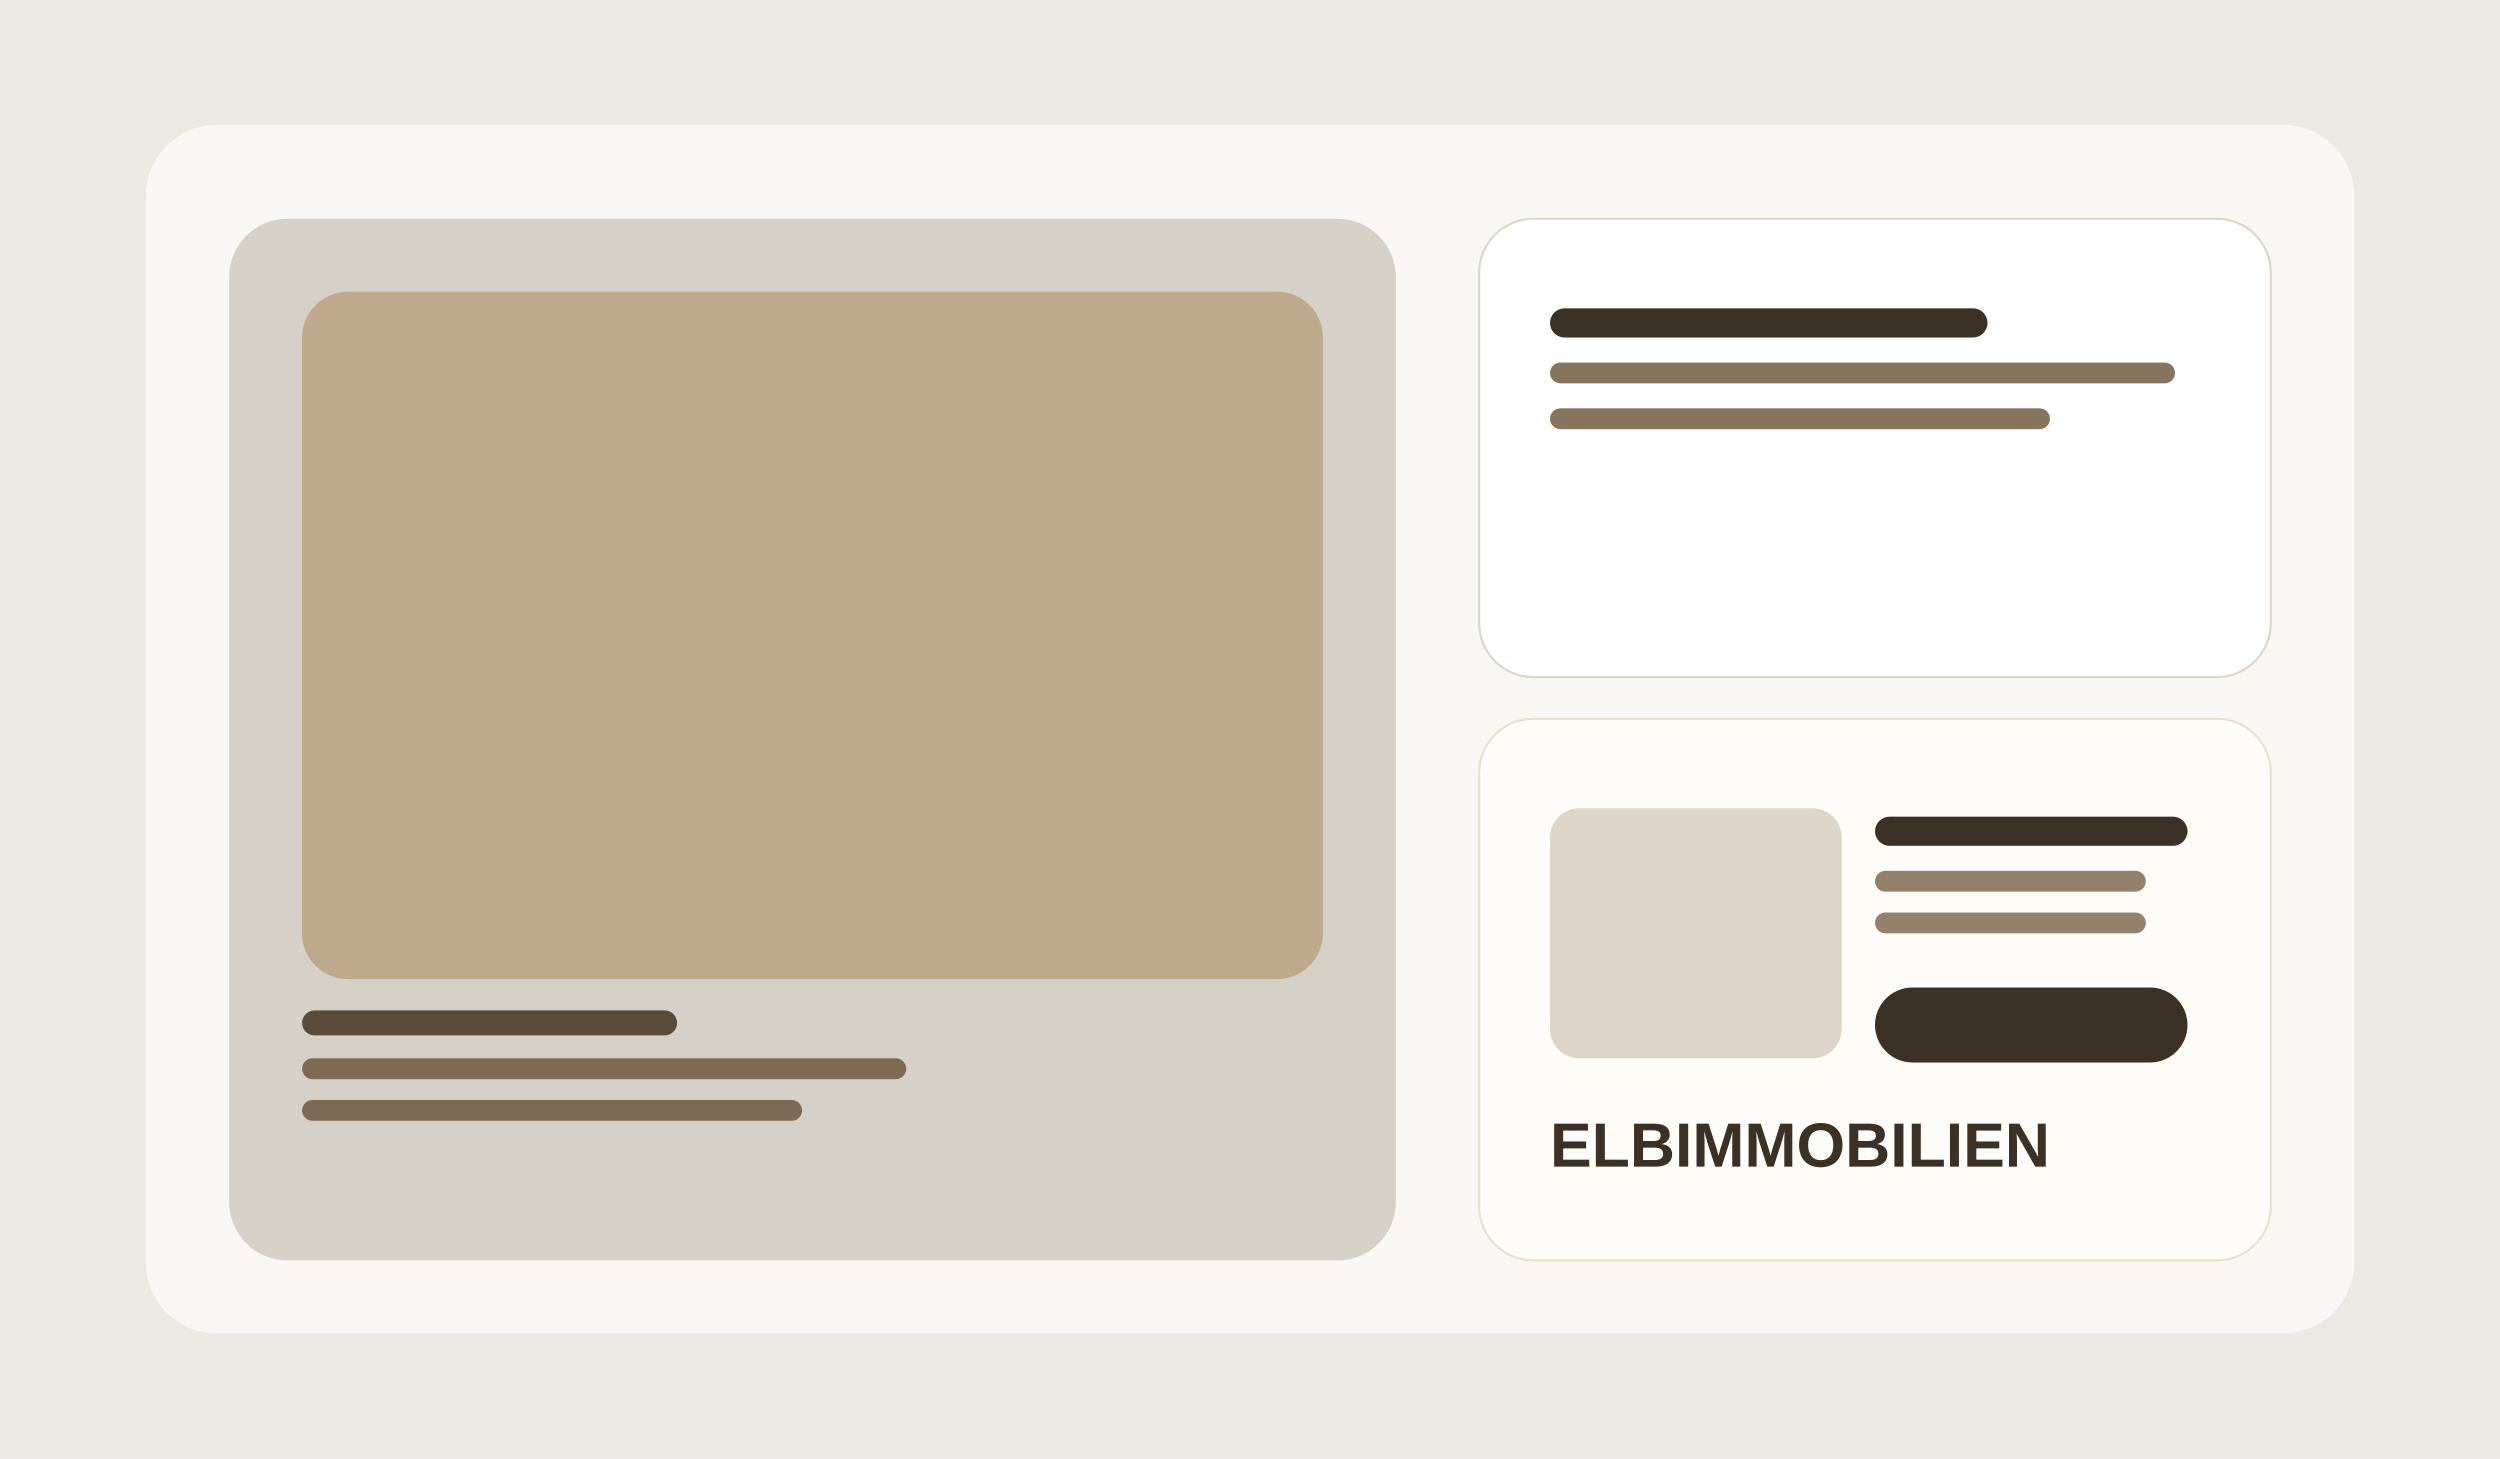
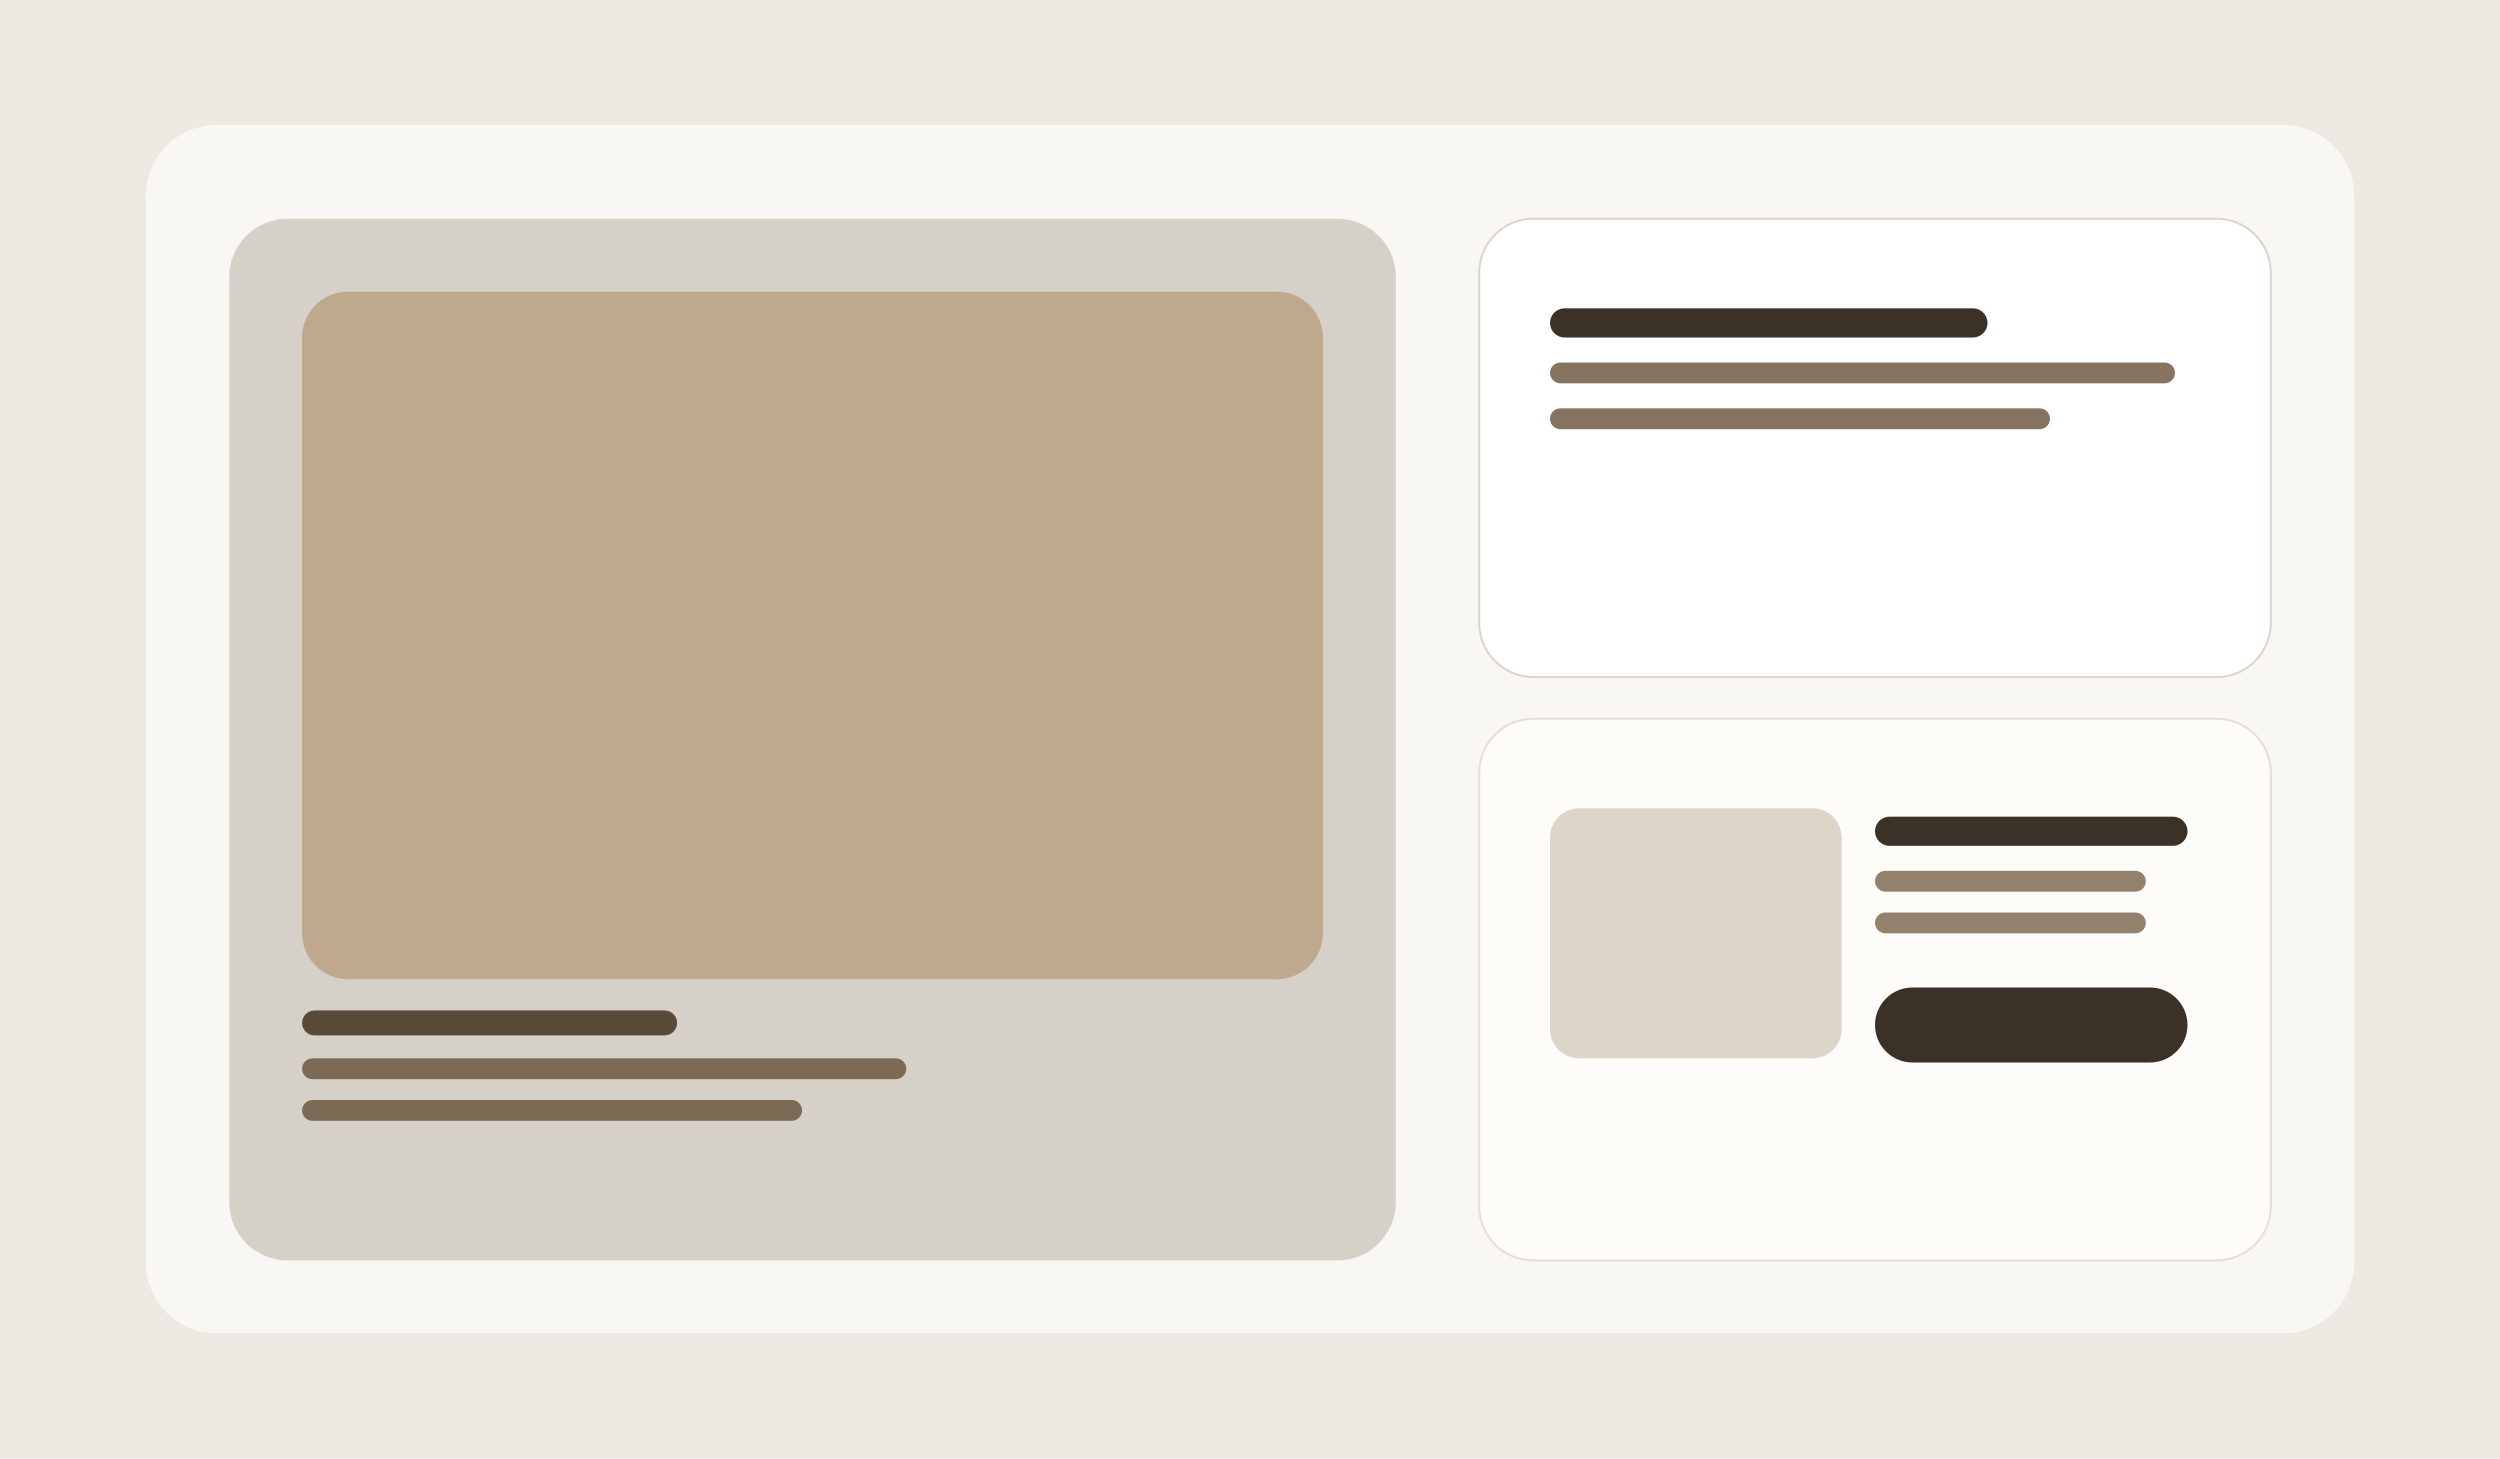
<svg xmlns="http://www.w3.org/2000/svg" width="1200" height="700" viewBox="0 0 1200 700" fill="none">
  <rect width="1200" height="700" fill="#ECE9E3" />
  <rect x="70" y="60" width="1060" height="580" rx="34" fill="#F8F7F4" />
  <rect x="110" y="105" width="560" height="500" rx="28" fill="#D6D1C8" />
  <rect x="145" y="140" width="490" height="330" rx="22" fill="#BFA98D" />
  <rect x="145" y="485" width="180" height="12" rx="6" fill="#5A4A39" />
  <rect x="145" y="508" width="290" height="10" rx="5" fill="#7D6A55" />
  <rect x="145" y="528" width="240" height="10" rx="5" fill="#7D6A55" />
  <rect x="710" y="105" width="380" height="220" rx="26" fill="#FFFFFF" stroke="#DDD5C8" />
  <rect x="744" y="148" width="210" height="14" rx="7" fill="#3C3126" />
  <rect x="744" y="174" width="300" height="10" rx="5" fill="#87745E" />
  <rect x="744" y="196" width="240" height="10" rx="5" fill="#87745E" />
  <rect x="710" y="345" width="380" height="260" rx="26" fill="#FDFCF9" stroke="#E7DFD2" />
  <rect x="744" y="388" width="140" height="120" rx="14" fill="#DDD5C8" />
  <rect x="900" y="392" width="150" height="14" rx="7" fill="#3C3126" />
  <rect x="900" y="418" width="130" height="10" rx="5" fill="#93816C" />
  <rect x="900" y="438" width="130" height="10" rx="5" fill="#93816C" />
  <rect x="900" y="474" width="150" height="36" rx="18" fill="#3C3126" />
-   <text x="744" y="560" fill="#3C3126" font-family="Arial" font-size="30" font-weight="700">ELBIMMOBILIEN</text>
</svg>
